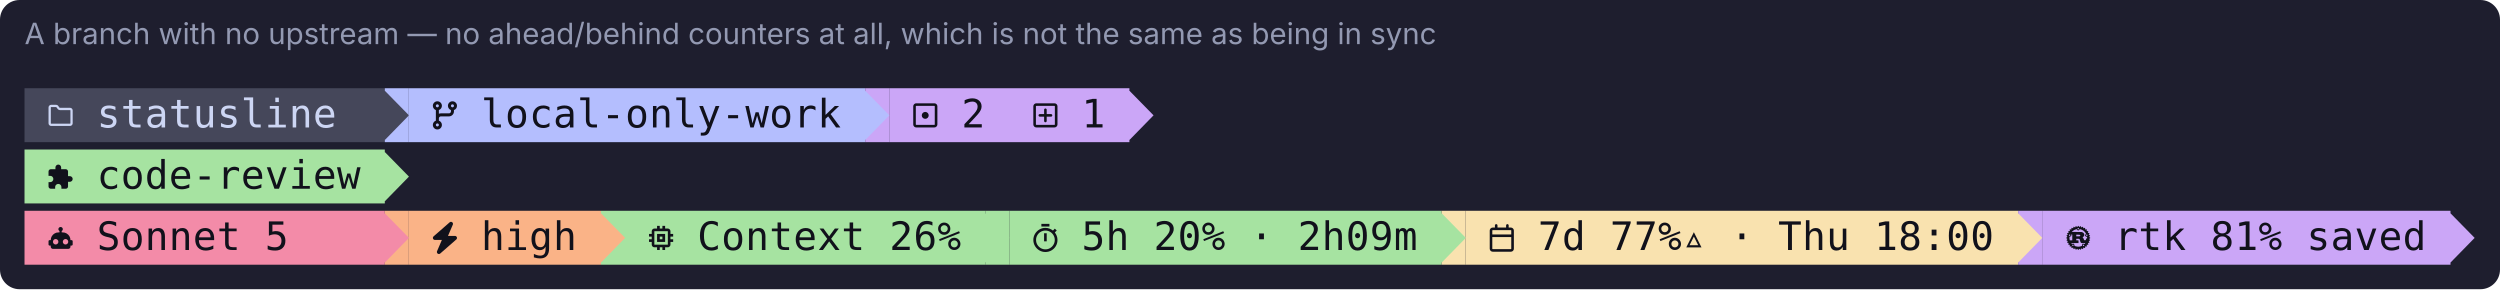
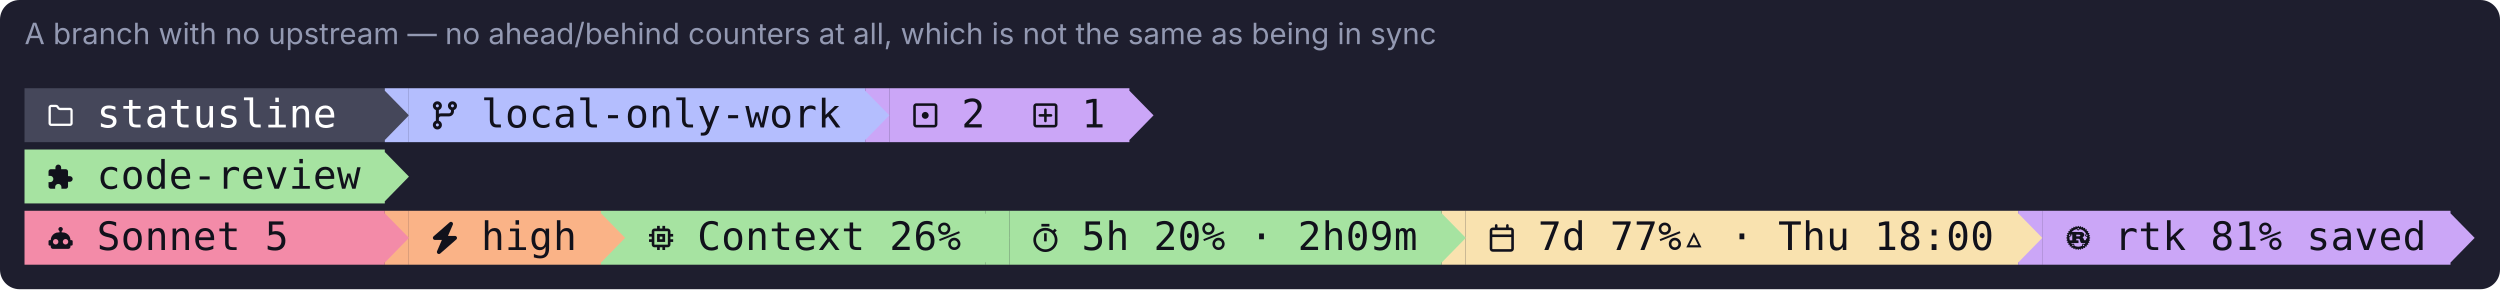
<svg xmlns="http://www.w3.org/2000/svg" width="1020" height="118" viewBox="0 0 1020 118" role="img" aria-label="A branch with no upstream — no ahead/behind counters at all, which is not the same as being in sync">
  <rect width="1020" height="118" rx="8" fill="#1e1e2e" />
  <text x="10" y="18" font-family="-apple-system,Segoe UI,system-ui,sans-serif" font-size="12" fill="#9399b2">A branch with no upstream — no ahead/behind counters at all, which is not the same as being in sync</text>
  <rect x="10.00" y="36" width="147.00" height="22" fill="rgb(69,71,90)" />
-   <path d="M0 994Q0 1048 38.0 1086.0Q76 1124 132 1126H376Q406 1126 434 1112Q462 1098 480 1072L548 982Q554 976 562 976H1068Q1124 976 1162.0 938.0Q1200 900 1200 844V206Q1200 152 1162.0 114.0Q1124 76 1068 74H132Q78 74 38 114Q0 152 0 206ZM132 1012Q124 1012 118 1008Q114 1002 114 994V206Q114 198 118 194Q124 188 132 188H1068Q1076 188 1082 194Q1088 200 1088 206V844Q1088 852 1083.0 857.0Q1078 862 1068 862H562Q532 862 504.0 876.0Q476 890 458 914L390 1006Q384 1012 376 1012Z" fill="rgb(205,214,244)" transform="translate(19.80 52.00) scale(0.00821 -0.00821)" />
-   <text x="44.30" y="52" text-anchor="middle" font-family="ui-monospace,SFMono-Regular,Menlo,Consolas,monospace" font-size="16" fill="rgb(205,214,244)">s</text>
-   <text x="54.10" y="52" text-anchor="middle" font-family="ui-monospace,SFMono-Regular,Menlo,Consolas,monospace" font-size="16" fill="rgb(205,214,244)">t</text>
-   <text x="63.90" y="52" text-anchor="middle" font-family="ui-monospace,SFMono-Regular,Menlo,Consolas,monospace" font-size="16" fill="rgb(205,214,244)">a</text>
-   <text x="73.70" y="52" text-anchor="middle" font-family="ui-monospace,SFMono-Regular,Menlo,Consolas,monospace" font-size="16" fill="rgb(205,214,244)">t</text>
-   <text x="83.50" y="52" text-anchor="middle" font-family="ui-monospace,SFMono-Regular,Menlo,Consolas,monospace" font-size="16" fill="rgb(205,214,244)">u</text>
-   <text x="93.30" y="52" text-anchor="middle" font-family="ui-monospace,SFMono-Regular,Menlo,Consolas,monospace" font-size="16" fill="rgb(205,214,244)">s</text>
-   <text x="103.10" y="52" text-anchor="middle" font-family="ui-monospace,SFMono-Regular,Menlo,Consolas,monospace" font-size="16" fill="rgb(205,214,244)">l</text>
-   <text x="112.90" y="52" text-anchor="middle" font-family="ui-monospace,SFMono-Regular,Menlo,Consolas,monospace" font-size="16" fill="rgb(205,214,244)">i</text>
-   <text x="122.70" y="52" text-anchor="middle" font-family="ui-monospace,SFMono-Regular,Menlo,Consolas,monospace" font-size="16" fill="rgb(205,214,244)">n</text>
-   <text x="132.50" y="52" text-anchor="middle" font-family="ui-monospace,SFMono-Regular,Menlo,Consolas,monospace" font-size="16" fill="rgb(205,214,244)">e</text>
+   <path d="M0 994Q0 1048 38.0 1086.0Q76 1124 132 1126H376Q406 1126 434 1112Q462 1098 480 1072L548 982Q554 976 562 976H1068Q1124 976 1162.0 938.0Q1200 900 1200 844V206Q1200 152 1162.0 114.0Q1124 76 1068 74H132Q78 74 38 114Q0 152 0 206ZM132 1012Q124 1012 118 1008Q114 1002 114 994V206Q114 198 118 194Q124 188 132 188H1068Q1076 188 1082 194Q1088 200 1088 206V844Q1088 852 1083.0 857.0Q1078 862 1068 862H562Q532 862 504.0 876.0Q476 890 458 914L390 1006Q384 1012 376 1012Z" fill="rgb(255,255,255)" transform="translate(19.80 52.00) scale(0.00821 -0.00821)" />
+   <text x="44.30" y="52" text-anchor="middle" font-family="ui-monospace,SFMono-Regular,Menlo,Consolas,monospace" font-size="16" fill="rgb(255,255,255)">s</text>
+   <text x="54.10" y="52" text-anchor="middle" font-family="ui-monospace,SFMono-Regular,Menlo,Consolas,monospace" font-size="16" fill="rgb(255,255,255)">t</text>
+   <text x="63.90" y="52" text-anchor="middle" font-family="ui-monospace,SFMono-Regular,Menlo,Consolas,monospace" font-size="16" fill="rgb(255,255,255)">a</text>
+   <text x="73.70" y="52" text-anchor="middle" font-family="ui-monospace,SFMono-Regular,Menlo,Consolas,monospace" font-size="16" fill="rgb(255,255,255)">t</text>
+   <text x="83.50" y="52" text-anchor="middle" font-family="ui-monospace,SFMono-Regular,Menlo,Consolas,monospace" font-size="16" fill="rgb(255,255,255)">u</text>
+   <text x="93.30" y="52" text-anchor="middle" font-family="ui-monospace,SFMono-Regular,Menlo,Consolas,monospace" font-size="16" fill="rgb(255,255,255)">s</text>
+   <text x="103.10" y="52" text-anchor="middle" font-family="ui-monospace,SFMono-Regular,Menlo,Consolas,monospace" font-size="16" fill="rgb(255,255,255)">l</text>
+   <text x="112.90" y="52" text-anchor="middle" font-family="ui-monospace,SFMono-Regular,Menlo,Consolas,monospace" font-size="16" fill="rgb(255,255,255)">i</text>
+   <text x="122.70" y="52" text-anchor="middle" font-family="ui-monospace,SFMono-Regular,Menlo,Consolas,monospace" font-size="16" fill="rgb(255,255,255)">n</text>
+   <text x="132.50" y="52" text-anchor="middle" font-family="ui-monospace,SFMono-Regular,Menlo,Consolas,monospace" font-size="16" fill="rgb(255,255,255)">e</text>
  <rect x="157.00" y="36" width="9.80" height="22" fill="rgb(180,190,254)" />
  <path d="M-72 1812H13L1200 602L13 -612H-72Z" fill="rgb(69,71,90)" transform="translate(157.00 52.00) scale(0.00821 -0.00821)" />
  <rect x="166.80" y="36" width="186.20" height="22" fill="rgb(180,190,254)" />
  <path d="M750 1076Q750 1168 816.0 1234.0Q882 1300 975.0 1300.0Q1068 1300 1134.0 1234.0Q1200 1168 1200 1076Q1200 1004 1158 944Q1116 886 1049 864V800Q1049 698 976 624Q903 550 800 550H400Q359 550 329 522Q299 492 300 450V338Q366 314 408.0 256.0Q450 198 450 126Q450 32 384.0 -34.0Q318 -100 225 -100Q132 -100 66 -34Q0 32 0 126Q0 198 42.0 256.0Q84 314 150 338V864Q84 888 42.0 946.0Q0 1004 0 1076Q0 1168 66.0 1234.0Q132 1300 225.0 1300.0Q318 1300 384.0 1234.0Q450 1168 450 1076Q450 1004 408.0 946.0Q366 888 300 864V680Q348 700 400 700H800Q841 700 871.0 730.0Q901 760 900 800V864Q834 888 792.0 946.0Q750 1004 750 1076ZM225 1000Q255 1000 277.0 1022.0Q299 1044 300 1076Q300 1106 278.0 1128.0Q256 1150 225.0 1150.0Q194 1150 172.0 1128.0Q150 1106 150.0 1075.0Q150 1044 172.0 1022.0Q194 1000 225 1000ZM975 1000Q1005 1000 1027.0 1022.0Q1049 1044 1049.0 1075.0Q1049 1106 1028 1128Q1006 1150 975.0 1150.0Q944 1150 922.0 1128.0Q900 1106 900.0 1075.0Q900 1044 922.0 1022.0Q944 1000 975 1000ZM225 50Q255 50 277 72Q299 94 300 126Q300 156 278.0 178.0Q256 200 225.0 200.0Q194 200 172.0 178.0Q150 156 150.0 125.0Q150 94 172.0 72.0Q194 50 225 50Z" fill="rgb(17,17,27)" transform="translate(176.60 52.00) scale(0.00821 -0.00821)" />
  <text x="201.10" y="52" text-anchor="middle" font-family="ui-monospace,SFMono-Regular,Menlo,Consolas,monospace" font-size="16" fill="rgb(17,17,27)">l</text>
  <text x="210.90" y="52" text-anchor="middle" font-family="ui-monospace,SFMono-Regular,Menlo,Consolas,monospace" font-size="16" fill="rgb(17,17,27)">o</text>
  <text x="220.70" y="52" text-anchor="middle" font-family="ui-monospace,SFMono-Regular,Menlo,Consolas,monospace" font-size="16" fill="rgb(17,17,27)">c</text>
  <text x="230.50" y="52" text-anchor="middle" font-family="ui-monospace,SFMono-Regular,Menlo,Consolas,monospace" font-size="16" fill="rgb(17,17,27)">a</text>
  <text x="240.30" y="52" text-anchor="middle" font-family="ui-monospace,SFMono-Regular,Menlo,Consolas,monospace" font-size="16" fill="rgb(17,17,27)">l</text>
  <text x="250.10" y="52" text-anchor="middle" font-family="ui-monospace,SFMono-Regular,Menlo,Consolas,monospace" font-size="16" fill="rgb(17,17,27)">-</text>
  <text x="259.90" y="52" text-anchor="middle" font-family="ui-monospace,SFMono-Regular,Menlo,Consolas,monospace" font-size="16" fill="rgb(17,17,27)">o</text>
  <text x="269.70" y="52" text-anchor="middle" font-family="ui-monospace,SFMono-Regular,Menlo,Consolas,monospace" font-size="16" fill="rgb(17,17,27)">n</text>
  <text x="279.50" y="52" text-anchor="middle" font-family="ui-monospace,SFMono-Regular,Menlo,Consolas,monospace" font-size="16" fill="rgb(17,17,27)">l</text>
  <text x="289.30" y="52" text-anchor="middle" font-family="ui-monospace,SFMono-Regular,Menlo,Consolas,monospace" font-size="16" fill="rgb(17,17,27)">y</text>
  <text x="299.10" y="52" text-anchor="middle" font-family="ui-monospace,SFMono-Regular,Menlo,Consolas,monospace" font-size="16" fill="rgb(17,17,27)">-</text>
  <text x="308.90" y="52" text-anchor="middle" font-family="ui-monospace,SFMono-Regular,Menlo,Consolas,monospace" font-size="16" fill="rgb(17,17,27)">w</text>
  <text x="318.70" y="52" text-anchor="middle" font-family="ui-monospace,SFMono-Regular,Menlo,Consolas,monospace" font-size="16" fill="rgb(17,17,27)">o</text>
  <text x="328.50" y="52" text-anchor="middle" font-family="ui-monospace,SFMono-Regular,Menlo,Consolas,monospace" font-size="16" fill="rgb(17,17,27)">r</text>
  <text x="338.30" y="52" text-anchor="middle" font-family="ui-monospace,SFMono-Regular,Menlo,Consolas,monospace" font-size="16" fill="rgb(17,17,27)">k</text>
  <rect x="353.00" y="36" width="9.80" height="22" fill="rgb(203,166,247)" />
  <path d="M-72 1812H13L1200 602L13 -612H-72Z" fill="rgb(180,190,254)" transform="translate(353.00 52.00) scale(0.00821 -0.00821)" />
  <rect x="362.80" y="36" width="98.00" height="22" fill="rgb(203,166,247)" />
  <path d="M1050 1200Q1112 1200 1156 1157Q1200 1113 1200 1050V150Q1200 87 1156 44Q1112 0 1050 0H150Q88 0 44.0 44.0Q0 88 0 150V1050Q0 1113 44.0 1157.0Q88 1201 150 1200ZM150 1072Q142 1072 134 1065Q128 1059 128 1050V150Q128 141 134.0 135.0Q140 129 150 129H1050Q1058 129 1066 135Q1070 141 1070 150V1050Q1070 1059 1066 1065Q1060 1071 1050 1072ZM600 429H596Q524 429 474.0 479.0Q424 529 424.0 600.0Q424 671 474.0 721.0Q524 771 596 771H600Q670 770 719.0 720.0Q768 670 768.0 600.0Q768 530 719.0 480.0Q670 430 600 429Z" fill="rgb(17,17,27)" transform="translate(372.60 52.00) scale(0.00821 -0.00821)" />
  <text x="397.10" y="52" text-anchor="middle" font-family="ui-monospace,SFMono-Regular,Menlo,Consolas,monospace" font-size="16" fill="rgb(17,17,27)">2</text>
  <path d="M150 1200H1050Q1112 1200 1156 1157Q1200 1113 1200 1050V150Q1200 87 1156 44Q1112 0 1050 0H150Q88 0 44.0 44.0Q0 88 0 150V1050Q0 1113 44 1157Q88 1200 150 1200ZM1050 1072H150Q142 1072 134 1065Q128 1059 128 1050V150Q128 141 134.0 135.0Q140 129 150 129H1050Q1058 129 1066 135Q1070 141 1070 150V1050Q1070 1059 1066 1065Q1058 1072 1050 1072ZM664 879V664H878Q904 664 924 646Q942 627 942.0 600.0Q942 573 924 555Q904 536 878 536H664V322Q664 295 645.0 276.0Q626 257 600.0 257.0Q574 257 555.0 276.0Q536 295 536 322V536H322Q296 536 277.0 555.0Q258 574 258.0 600.0Q258 626 276 646Q296 665 322 664H536V879Q536 905 555.0 924.0Q574 943 600.0 943.0Q626 943 645.0 924.0Q664 905 664 879Z" fill="rgb(17,17,27)" transform="translate(421.60 52.00) scale(0.00821 -0.00821)" />
  <text x="446.10" y="52" text-anchor="middle" font-family="ui-monospace,SFMono-Regular,Menlo,Consolas,monospace" font-size="16" fill="rgb(17,17,27)">1</text>
  <path d="M-72 1812H13L1200 602L13 -612H-72Z" fill="rgb(203,166,247)" transform="translate(460.80 52.00) scale(0.00821 -0.00821)" />
  <rect x="10.00" y="61" width="147.00" height="22" fill="rgb(166,227,161)" />
  <path d="M1055 626H969V857Q969 903 935.5 936.5Q902 970 857 970H627V1056Q627 1115 585.5 1157.5Q544 1200 485.0 1200.0Q426 1200 384.5 1157.0Q343 1114 343 1056V970H113Q67 970 33.5 936.5Q0 903 0 857V640H86Q150 640 194.5 594.5Q239 549 239.0 484.5Q239 420 194.5 374.5Q150 329 86 329H0V112Q0 66 33.5 33.0Q67 0 113 0H329V86Q329 150 375.0 194.0Q421 238 485.0 238.0Q549 238 594.5 194.0Q640 150 640 86V0H857Q903 0 936.0 33.5Q969 67 969 112V343H1055Q1114 343 1157.0 384.5Q1200 426 1200.0 484.5Q1200 543 1157.0 584.5Q1114 626 1055 626Z" fill="rgb(17,17,27)" transform="translate(19.80 77.00) scale(0.00821 -0.00821)" />
  <text x="44.30" y="77" text-anchor="middle" font-family="ui-monospace,SFMono-Regular,Menlo,Consolas,monospace" font-size="16" fill="rgb(17,17,27)">c</text>
  <text x="54.10" y="77" text-anchor="middle" font-family="ui-monospace,SFMono-Regular,Menlo,Consolas,monospace" font-size="16" fill="rgb(17,17,27)">o</text>
  <text x="63.90" y="77" text-anchor="middle" font-family="ui-monospace,SFMono-Regular,Menlo,Consolas,monospace" font-size="16" fill="rgb(17,17,27)">d</text>
  <text x="73.70" y="77" text-anchor="middle" font-family="ui-monospace,SFMono-Regular,Menlo,Consolas,monospace" font-size="16" fill="rgb(17,17,27)">e</text>
  <text x="83.50" y="77" text-anchor="middle" font-family="ui-monospace,SFMono-Regular,Menlo,Consolas,monospace" font-size="16" fill="rgb(17,17,27)">-</text>
  <text x="93.30" y="77" text-anchor="middle" font-family="ui-monospace,SFMono-Regular,Menlo,Consolas,monospace" font-size="16" fill="rgb(17,17,27)">r</text>
  <text x="103.10" y="77" text-anchor="middle" font-family="ui-monospace,SFMono-Regular,Menlo,Consolas,monospace" font-size="16" fill="rgb(17,17,27)">e</text>
  <text x="112.90" y="77" text-anchor="middle" font-family="ui-monospace,SFMono-Regular,Menlo,Consolas,monospace" font-size="16" fill="rgb(17,17,27)">v</text>
  <text x="122.70" y="77" text-anchor="middle" font-family="ui-monospace,SFMono-Regular,Menlo,Consolas,monospace" font-size="16" fill="rgb(17,17,27)">i</text>
  <text x="132.50" y="77" text-anchor="middle" font-family="ui-monospace,SFMono-Regular,Menlo,Consolas,monospace" font-size="16" fill="rgb(17,17,27)">e</text>
  <text x="142.30" y="77" text-anchor="middle" font-family="ui-monospace,SFMono-Regular,Menlo,Consolas,monospace" font-size="16" fill="rgb(17,17,27)">w</text>
  <path d="M-72 1812H13L1200 602L13 -612H-72Z" fill="rgb(166,227,161)" transform="translate(157.00 77.00) scale(0.00821 -0.00821)" />
  <rect x="10.00" y="86" width="147.00" height="22" fill="rgb(243,139,168)" />
  <path d="M600 1144Q646 1144 678.0 1112.0Q710 1080 710 1037Q710 1006 694.0 980.5Q678 955 654 943V874H710Q812 874 900.0 821.5Q988 769 1039.0 682.0Q1090 595 1090 490H1144Q1166 490 1183.0 475.0Q1200 460 1200 437V274Q1200 251 1183.0 235.5Q1166 220 1144 220H1090V164Q1090 120 1058.0 88.0Q1026 56 980 56H220Q174 56 142.0 88.0Q110 120 110 164V220H56Q34 220 17.0 235.0Q0 250 0 274V437Q0 460 16.0 475.0Q32 490 56 490H110Q110 595 161.0 682.0Q212 769 300.0 821.5Q388 874 490 874H546V943Q522 956 506.0 981.0Q490 1006 490 1037Q490 1081 522.0 1112.5Q554 1144 600 1144ZM354 546Q298 546 259.0 505.5Q220 465 220.0 409.0Q220 353 259.0 313.5Q298 274 354.0 274.0Q410 274 450.0 313.5Q490 353 490.0 409.0Q490 465 450.0 505.5Q410 546 354 546ZM846 546Q790 546 750.0 505.5Q710 465 710.0 409.0Q710 353 749.0 313.5Q788 274 844.0 274.0Q900 274 940.0 313.5Q980 353 980.0 409.0Q980 465 941.0 505.5Q902 546 846 546Z" fill="rgb(17,17,27)" transform="translate(19.80 102.00) scale(0.00821 -0.00821)" />
  <text x="44.30" y="102" text-anchor="middle" font-family="ui-monospace,SFMono-Regular,Menlo,Consolas,monospace" font-size="16" fill="rgb(17,17,27)">S</text>
  <text x="54.10" y="102" text-anchor="middle" font-family="ui-monospace,SFMono-Regular,Menlo,Consolas,monospace" font-size="16" fill="rgb(17,17,27)">o</text>
  <text x="63.90" y="102" text-anchor="middle" font-family="ui-monospace,SFMono-Regular,Menlo,Consolas,monospace" font-size="16" fill="rgb(17,17,27)">n</text>
  <text x="73.70" y="102" text-anchor="middle" font-family="ui-monospace,SFMono-Regular,Menlo,Consolas,monospace" font-size="16" fill="rgb(17,17,27)">n</text>
  <text x="83.50" y="102" text-anchor="middle" font-family="ui-monospace,SFMono-Regular,Menlo,Consolas,monospace" font-size="16" fill="rgb(17,17,27)">e</text>
  <text x="93.30" y="102" text-anchor="middle" font-family="ui-monospace,SFMono-Regular,Menlo,Consolas,monospace" font-size="16" fill="rgb(17,17,27)">t</text>
  <text x="112.90" y="102" text-anchor="middle" font-family="ui-monospace,SFMono-Regular,Menlo,Consolas,monospace" font-size="16" fill="rgb(17,17,27)">5</text>
  <rect x="157.00" y="86" width="9.80" height="22" fill="rgb(250,179,135)" />
  <path d="M-72 1812H13L1200 602L13 -612H-72Z" fill="rgb(243,139,168)" transform="translate(157.00 102.00) scale(0.00821 -0.00821)" />
  <rect x="166.80" y="86" width="78.40" height="22" fill="rgb(250,179,135)" />
  <path d="M993 1260 753 700H1101Q1131 700 1156.0 682.0Q1181 664 1193.0 635.0Q1205 606 1197 575Q1189 545 1167 525L367 -175Q339 -198 307 -200Q273 -202 243 -181Q215 -161 205 -126Q195 -92 209 -60L449 501H101Q71 501 45 518Q19 536 9 566Q-3 595 5.0 625.0Q13 655 35 676L835 1375Q861 1398 895.0 1400.0Q929 1402 959 1381Q987 1361 997 1327Q1007 1292 993 1260Z" fill="rgb(17,17,27)" transform="translate(176.60 102.00) scale(0.00821 -0.00821)" />
  <text x="201.10" y="102" text-anchor="middle" font-family="ui-monospace,SFMono-Regular,Menlo,Consolas,monospace" font-size="16" fill="rgb(17,17,27)">h</text>
  <text x="210.90" y="102" text-anchor="middle" font-family="ui-monospace,SFMono-Regular,Menlo,Consolas,monospace" font-size="16" fill="rgb(17,17,27)">i</text>
  <text x="220.70" y="102" text-anchor="middle" font-family="ui-monospace,SFMono-Regular,Menlo,Consolas,monospace" font-size="16" fill="rgb(17,17,27)">g</text>
  <text x="230.50" y="102" text-anchor="middle" font-family="ui-monospace,SFMono-Regular,Menlo,Consolas,monospace" font-size="16" fill="rgb(17,17,27)">h</text>
  <rect x="245.20" y="86" width="9.80" height="22" fill="rgb(166,227,161)" />
  <path d="M-72 1812H13L1200 602L13 -612H-72Z" fill="rgb(250,179,135)" transform="translate(245.20 102.00) scale(0.00821 -0.00821)" />
  <rect x="255.00" y="86" width="147.00" height="22" fill="rgb(166,227,161)" />
  <path d="M935 266H265V935H935ZM1200 666V800H1065V935Q1065 988 1026.0 1027.0Q987 1066 935 1066H800Q800 1065 800 1200H665V1066H534Q534 1065 534 1200H400V1066H265Q212 1066 173.5 1027.0Q135 988 135 935V800H0V666H135V534H0Q0 535 0 401H135V266Q135 213 174.0 174.0Q213 135 265 135H400V0H534V135H665V0H800V135H935Q988 135 1026.5 174.0Q1065 213 1065 266V401H1200V534H1065V666ZM665 534H534V666H665ZM800 800H400Q400 801 400 401H800Z" fill="rgb(17,17,27)" transform="translate(264.80 102.00) scale(0.00821 -0.00821)" />
  <text x="289.30" y="102" text-anchor="middle" font-family="ui-monospace,SFMono-Regular,Menlo,Consolas,monospace" font-size="16" fill="rgb(17,17,27)">C</text>
  <text x="299.10" y="102" text-anchor="middle" font-family="ui-monospace,SFMono-Regular,Menlo,Consolas,monospace" font-size="16" fill="rgb(17,17,27)">o</text>
  <text x="308.90" y="102" text-anchor="middle" font-family="ui-monospace,SFMono-Regular,Menlo,Consolas,monospace" font-size="16" fill="rgb(17,17,27)">n</text>
  <text x="318.70" y="102" text-anchor="middle" font-family="ui-monospace,SFMono-Regular,Menlo,Consolas,monospace" font-size="16" fill="rgb(17,17,27)">t</text>
  <text x="328.50" y="102" text-anchor="middle" font-family="ui-monospace,SFMono-Regular,Menlo,Consolas,monospace" font-size="16" fill="rgb(17,17,27)">e</text>
  <text x="338.30" y="102" text-anchor="middle" font-family="ui-monospace,SFMono-Regular,Menlo,Consolas,monospace" font-size="16" fill="rgb(17,17,27)">x</text>
  <text x="348.10" y="102" text-anchor="middle" font-family="ui-monospace,SFMono-Regular,Menlo,Consolas,monospace" font-size="16" fill="rgb(17,17,27)">t</text>
  <text x="367.70" y="102" text-anchor="middle" font-family="ui-monospace,SFMono-Regular,Menlo,Consolas,monospace" font-size="16" fill="rgb(17,17,27)">2</text>
  <text x="377.50" y="102" text-anchor="middle" font-family="ui-monospace,SFMono-Regular,Menlo,Consolas,monospace" font-size="16" fill="rgb(17,17,27)">6</text>
  <text x="387.30" y="102" text-anchor="middle" font-family="ui-monospace,SFMono-Regular,Menlo,Consolas,monospace" font-size="16" fill="rgb(17,17,27)">%</text>
  <rect x="402.00" y="86" width="9.80" height="22" fill="rgb(166,227,161)" />
  <path d="M-72 1812H13L1200 602L13 -612H-72Z" fill="rgb(166,227,161)" transform="translate(402.00 102.00) scale(0.00821 -0.00821)" />
  <rect x="411.80" y="86" width="176.40" height="22" fill="rgb(166,227,161)" />
  <path d="M600 32Q472 32 365.5 96.0Q259 160 197.0 266.0Q135 372 135.0 499.0Q135 626 197.0 733.0Q259 840 365.5 903.0Q472 966 600.0 966.0Q728 966 834.0 903.0Q940 840 1002.5 733.0Q1065 626 1065.0 499.0Q1065 372 1002.5 266.0Q940 160 834.0 96.0Q728 32 600 32ZM1068 872 1163 970Q1116 1022 1068 1062L975 966Q897 1028 800.0 1064.0Q703 1100 600 1100Q438 1100 300.5 1019.0Q163 938 81.5 800.0Q0 662 0.0 500.0Q0 338 81.5 199.0Q163 60 300.0 -20.0Q437 -100 599.5 -100.0Q762 -100 901.0 -20.0Q1040 60 1120.0 197.0Q1200 334 1200 500Q1200 602 1165.0 698.0Q1130 794 1068 872ZM534 430H665V832H534ZM800 1300H400V1166H800Z" fill="rgb(17,17,27)" transform="translate(421.60 102.00) scale(0.00821 -0.00821)" />
  <text x="446.10" y="102" text-anchor="middle" font-family="ui-monospace,SFMono-Regular,Menlo,Consolas,monospace" font-size="16" fill="rgb(17,17,27)">5</text>
  <text x="455.90" y="102" text-anchor="middle" font-family="ui-monospace,SFMono-Regular,Menlo,Consolas,monospace" font-size="16" fill="rgb(17,17,27)">h</text>
  <text x="475.50" y="102" text-anchor="middle" font-family="ui-monospace,SFMono-Regular,Menlo,Consolas,monospace" font-size="16" fill="rgb(17,17,27)">2</text>
  <text x="485.30" y="102" text-anchor="middle" font-family="ui-monospace,SFMono-Regular,Menlo,Consolas,monospace" font-size="16" fill="rgb(17,17,27)">0</text>
  <text x="495.10" y="102" text-anchor="middle" font-family="ui-monospace,SFMono-Regular,Menlo,Consolas,monospace" font-size="16" fill="rgb(17,17,27)">%</text>
  <text x="514.70" y="102" text-anchor="middle" font-family="ui-monospace,SFMono-Regular,Menlo,Consolas,monospace" font-size="16" fill="rgb(17,17,27)">·</text>
  <text x="534.30" y="102" text-anchor="middle" font-family="ui-monospace,SFMono-Regular,Menlo,Consolas,monospace" font-size="16" fill="rgb(17,17,27)">2</text>
  <text x="544.10" y="102" text-anchor="middle" font-family="ui-monospace,SFMono-Regular,Menlo,Consolas,monospace" font-size="16" fill="rgb(17,17,27)">h</text>
  <text x="553.90" y="102" text-anchor="middle" font-family="ui-monospace,SFMono-Regular,Menlo,Consolas,monospace" font-size="16" fill="rgb(17,17,27)">0</text>
  <text x="563.70" y="102" text-anchor="middle" font-family="ui-monospace,SFMono-Regular,Menlo,Consolas,monospace" font-size="16" fill="rgb(17,17,27)">9</text>
  <text x="573.50" y="102" text-anchor="middle" font-family="ui-monospace,SFMono-Regular,Menlo,Consolas,monospace" font-size="16" fill="rgb(17,17,27)">m</text>
  <rect x="588.20" y="86" width="9.80" height="22" fill="rgb(249,226,175)" />
  <path d="M-72 1812H13L1200 602L13 -612H-72Z" fill="rgb(166,227,161)" transform="translate(588.20 102.00) scale(0.00821 -0.00821)" />
  <rect x="598.00" y="86" width="225.40" height="22" fill="rgb(249,226,175)" />
  <path d="M387 1222V1115H815V1222Q815 1249 835 1267Q853 1286 879.0 1286.0Q905 1286 924.0 1267.0Q943 1248 943 1222V1115H1051Q1113 1115 1157.0 1071.0Q1201 1027 1201 965V64Q1201 1 1157 -42Q1113 -86 1051 -85H151Q89 -85 45 -42Q1 2 1 64V965Q1 1028 45 1071Q89 1115 151 1115H259V1222Q259 1249 277 1267Q297 1286 323.0 1286.0Q349 1286 368.0 1267.0Q387 1248 387 1222ZM129 643V64Q129 55 135.0 49.0Q141 43 151 43H1051Q1059 43 1067 49Q1071 55 1071 64V643ZM1051 986H151Q143 986 135 980Q129 974 129 965V771H1071V965Q1071 974 1067 980Q1059 986 1051 986Z" fill="rgb(17,17,27)" transform="translate(607.80 102.00) scale(0.00821 -0.00821)" />
  <text x="632.30" y="102" text-anchor="middle" font-family="ui-monospace,SFMono-Regular,Menlo,Consolas,monospace" font-size="16" fill="rgb(17,17,27)">7</text>
  <text x="642.10" y="102" text-anchor="middle" font-family="ui-monospace,SFMono-Regular,Menlo,Consolas,monospace" font-size="16" fill="rgb(17,17,27)">d</text>
  <text x="661.70" y="102" text-anchor="middle" font-family="ui-monospace,SFMono-Regular,Menlo,Consolas,monospace" font-size="16" fill="rgb(17,17,27)">7</text>
  <text x="671.50" y="102" text-anchor="middle" font-family="ui-monospace,SFMono-Regular,Menlo,Consolas,monospace" font-size="16" fill="rgb(17,17,27)">7</text>
  <text x="681.30" y="102" text-anchor="middle" font-family="ui-monospace,SFMono-Regular,Menlo,Consolas,monospace" font-size="16" fill="rgb(17,17,27)">%</text>
  <text x="691.10" y="102" text-anchor="middle" font-family="ui-monospace,SFMono-Regular,Menlo,Consolas,monospace" font-size="16" fill="rgb(17,17,27)">▵</text>
  <text x="710.70" y="102" text-anchor="middle" font-family="ui-monospace,SFMono-Regular,Menlo,Consolas,monospace" font-size="16" fill="rgb(17,17,27)">·</text>
  <text x="730.30" y="102" text-anchor="middle" font-family="ui-monospace,SFMono-Regular,Menlo,Consolas,monospace" font-size="16" fill="rgb(17,17,27)">T</text>
  <text x="740.10" y="102" text-anchor="middle" font-family="ui-monospace,SFMono-Regular,Menlo,Consolas,monospace" font-size="16" fill="rgb(17,17,27)">h</text>
  <text x="749.90" y="102" text-anchor="middle" font-family="ui-monospace,SFMono-Regular,Menlo,Consolas,monospace" font-size="16" fill="rgb(17,17,27)">u</text>
  <text x="769.50" y="102" text-anchor="middle" font-family="ui-monospace,SFMono-Regular,Menlo,Consolas,monospace" font-size="16" fill="rgb(17,17,27)">1</text>
  <text x="779.30" y="102" text-anchor="middle" font-family="ui-monospace,SFMono-Regular,Menlo,Consolas,monospace" font-size="16" fill="rgb(17,17,27)">8</text>
  <text x="789.10" y="102" text-anchor="middle" font-family="ui-monospace,SFMono-Regular,Menlo,Consolas,monospace" font-size="16" fill="rgb(17,17,27)">:</text>
  <text x="798.90" y="102" text-anchor="middle" font-family="ui-monospace,SFMono-Regular,Menlo,Consolas,monospace" font-size="16" fill="rgb(17,17,27)">0</text>
  <text x="808.70" y="102" text-anchor="middle" font-family="ui-monospace,SFMono-Regular,Menlo,Consolas,monospace" font-size="16" fill="rgb(17,17,27)">0</text>
  <rect x="823.40" y="86" width="9.80" height="22" fill="rgb(203,166,247)" />
  <path d="M-72 1812H13L1200 602L13 -612H-72Z" fill="rgb(249,226,175)" transform="translate(823.40 102.00) scale(0.00821 -0.00821)" />
  <rect x="833.20" y="86" width="166.60" height="22" fill="rgb(203,166,247)" />
  <path d="M600 1200Q604 1200 609 1198Q613 1196 630 1170Q647 1142 653 1140Q660 1140 683 1164Q707 1188 714 1188Q722 1188 726.0 1184.0Q730 1180 735 1166Q743 1148 747 1136Q752 1124 758 1120Q763 1118 768.0 1121.0Q773 1124 791 1138Q817 1156 824 1156Q833 1156 837 1150Q841 1142 845 1116Q850 1084 857 1080Q861 1078 866 1078Q872 1080 892 1090Q921 1104 926.0 1104.0Q931 1104 937 1096L943 1090L941 1056L939 1024L946 1020Q951 1016 980 1024Q1005 1028 1012.0 1028.0Q1019 1028 1024.0 1023.0Q1029 1018 1029.0 1012.0Q1029 1006 1023 980Q1018 958 1017 954Q1017 950 1020 946Q1025 940 1059 940Q1092 942 1097.0 937.0Q1102 932 1100.0 922.0Q1098 912 1089 890Q1077 864 1077 862Q1077 856 1084 852Q1091 848 1114 846Q1142 840 1148 838Q1155 834 1155 824Q1155 816 1137 790Q1123 770 1121 764Q1119 758 1124.0 753.0Q1129 748 1153 740Q1188 726 1190.0 717.0Q1192 708 1165 684Q1147 666 1143 660Q1140 654 1144.0 649.0Q1148 644 1169 630Q1201 610 1201 600Q1201 590 1168 570Q1148 558 1144 552Q1140 548 1143.0 542.0Q1146 536 1165 518Q1192 492 1190.0 482.0Q1188 472 1152 460Q1122 448 1120.0 442.0Q1118 436 1137 410Q1163 374 1151 364Q1148 362 1115 356Q1092 352 1084.0 349.0Q1076 346 1077 338Q1077 336 1089 310Q1100 288 1101 280Q1103 272 1097 264Q1092 260 1058 260Q1023 260 1019.0 256.0Q1015 252 1023 220Q1029 194 1029.0 188.0Q1029 182 1025 176Q1020 172 1012 172Q1004 172 978 178Q955 182 952.0 182.0Q949 182 944 180Q939 176 941 144L943 110L937 104Q932 98 925 98Q922 98 891 110Q862 124 857 120Q851 118 846 88Q842 62 838 52Q834 44 824 44Q817 44 792 62Q763 84 754 78Q752 76 740 48Q729 20 726 16Q722 12 714.0 12.0Q706 12 683 36Q660 60 653.0 59.0Q646 58 630 32Q611 0 601.0 0.0Q591 0 572 30Q555 58 548 60Q541 62 519 38Q502 18 495 14Q488 10 480 14Q474 16 462 46Q451 76 447 78Q442 82 434 78Q427 76 409 62Q384 44 377 44Q368 44 364 52Q360 60 356 86Q351 118 345 122Q339 124 310 110Q279 98 276 98Q271 98 265 104Q260 110 260 114Q260 118 260 144L262 178L256 182Q251 184 223 178Q185 168 177 176Q172 180 172 188Q172 196 178 220Q186 250 182 254Q178 260 143 260Q106 260 101.0 268.0Q96 276 112 310Q124 336 124 338Q124 344 117 348Q110 352 87 356Q60 360 53.0 363.0Q46 366 46 376Q46 384 64.0 411.0Q82 438 81 444Q79 450 48 460Q13 474 11.0 483.0Q9 492 36 516Q54 534 58.0 541.0Q62 548 58 552Q54 556 35 568Q10 584 5 588Q1 592 2 602Q3 610 6.0 613.0Q9 616 32 628Q60 646 60.0 653.0Q60 660 36 684Q9 708 11.0 717.0Q13 726 48 740Q79 752 81 758Q83 764 64 790Q49 812 47 820Q44 830 50 836Q55 840 57 840L62 842Q66 842 74.0 843.0Q82 844 89 846Q111 848 117 852Q124 854 124 862Q124 866 112 892Q97 926 102 934Q107 942 145 940Q177 940 182 946Q186 950 184 954Q184 956 183.0 961.0Q182 966 180 972Q178 980 177 988L170 1016L175 1022Q180 1028 189 1028Q197 1028 221 1024Q249 1016 256 1020L262 1024L260 1056Q259 1082 260 1088Q260 1092 265 1096Q271 1102 276 1104Q278 1104 310 1090Q340 1076 345.0 1079.0Q350 1082 356 1116Q360 1142 364.0 1150.0Q368 1158 377 1156Q383 1156 410.0 1137.0Q437 1118 442 1120Q447 1122 450 1126Q453 1130 462 1156Q472 1184 476 1186Q481 1188 487 1188Q494 1188 518 1164Q540 1140 547.0 1141.0Q554 1142 571 1170Q588 1196 592 1198Q595 1200 600 1200ZM600 1094Q585 1094 574 1084Q557 1068 567 1046Q576 1024 600.0 1024.0Q624 1024 632.0 1048.0Q640 1072 620 1088Q611 1094 600 1094ZM517 1036 495 1030Q399 1006 323 944Q276 902 276 900Q276 898 516 896Q692 896 727 896Q762 896 775 892Q834 878 870.0 836.0Q906 794 902 742Q898 688 836 642Q816 628 816.0 626.0Q816 624 831 610Q866 582 880 526Q885 502 890 498Q902 484 925.0 482.0Q948 480 965 492Q985 504 986 538Q988 564 990 568Q992 572 1013 572H1037L1039 578Q1041 586 1040 606Q1040 626 1038 636L1037 648L994 666Q952 686 948 688Q937 698 937 714Q937 722 960 772L982 822L977 830Q959 862 923.0 901.0Q887 940 857 962Q823 986 773.0 1008.0Q723 1030 693 1034H680L650 1006Q620 978 610 972Q599 966 586 970Q578 976 549 1004ZM173 772Q155 770 144.0 752.0Q133 734 144 716Q154 700 174.0 700.0Q194 700 204 718Q210 730 206 744Q203 760 192 766Q184 772 173 772ZM1026 770Q1015 770 1008 766Q988 756 989.0 734.0Q990 712 1010 702Q1029 694 1045 706Q1061 718 1060.0 735.0Q1059 752 1042 764V766Q1036 770 1026 770ZM242 764 248 750Q258 728 259.0 717.0Q260 706 253 696Q249 690 207 670L164 652L162 626Q158 568 174 504L178 482H303V624V764ZM501 762V678L583 680Q644 680 656.0 681.0Q668 682 677 686Q702 696 702 718Q702 748 661 758Q647 762 574 762ZM501 558V480H555Q608 480 611.0 477.0Q614 474 614 408L613 344H431Q249 344 249 342Q249 340 267.0 320.0Q285 300 286 300Q289 300 322 306Q359 314 372.0 313.0Q385 312 393 300Q397 296 405 256Q407 246 409.0 235.0Q411 224 413 220Q415 214 414 212Q416 200 468.0 185.0Q520 170 568 166Q629 162 689 174Q734 182 773 202L782 204L791 248Q802 300 813.0 308.0Q824 316 872 306Q881 304 892.0 302.0Q903 300 909 298L914 296Q915 296 934 318Q952 340 952 342Q952 344 857 344Q766 344 752 348Q744 352 730 366Q717 382 710.0 397.0Q703 412 696 446Q681 514 670 530Q658 550 634 556Q627 558 564 558ZM335 268Q323 268 317 262Q295 248 301 224Q308 198 334 198Q359 198 367 224Q375 250 354 262Q345 268 335 268ZM864 266Q841 266 832 246Q823 228 834 212Q846 196 863.0 196.0Q880 196 894 214Q900 226 897.0 239.0Q894 252 884 260Q875 266 864 266Z" fill="rgb(17,17,27)" transform="translate(843.00 102.00) scale(0.00821 -0.00821)" />
  <text x="867.50" y="102" text-anchor="middle" font-family="ui-monospace,SFMono-Regular,Menlo,Consolas,monospace" font-size="16" fill="rgb(17,17,27)">r</text>
  <text x="877.30" y="102" text-anchor="middle" font-family="ui-monospace,SFMono-Regular,Menlo,Consolas,monospace" font-size="16" fill="rgb(17,17,27)">t</text>
  <text x="887.10" y="102" text-anchor="middle" font-family="ui-monospace,SFMono-Regular,Menlo,Consolas,monospace" font-size="16" fill="rgb(17,17,27)">k</text>
  <text x="906.70" y="102" text-anchor="middle" font-family="ui-monospace,SFMono-Regular,Menlo,Consolas,monospace" font-size="16" fill="rgb(17,17,27)">8</text>
  <text x="916.50" y="102" text-anchor="middle" font-family="ui-monospace,SFMono-Regular,Menlo,Consolas,monospace" font-size="16" fill="rgb(17,17,27)">1</text>
  <text x="926.30" y="102" text-anchor="middle" font-family="ui-monospace,SFMono-Regular,Menlo,Consolas,monospace" font-size="16" fill="rgb(17,17,27)">%</text>
  <text x="945.90" y="102" text-anchor="middle" font-family="ui-monospace,SFMono-Regular,Menlo,Consolas,monospace" font-size="16" fill="rgb(17,17,27)">s</text>
  <text x="955.70" y="102" text-anchor="middle" font-family="ui-monospace,SFMono-Regular,Menlo,Consolas,monospace" font-size="16" fill="rgb(17,17,27)">a</text>
  <text x="965.50" y="102" text-anchor="middle" font-family="ui-monospace,SFMono-Regular,Menlo,Consolas,monospace" font-size="16" fill="rgb(17,17,27)">v</text>
  <text x="975.30" y="102" text-anchor="middle" font-family="ui-monospace,SFMono-Regular,Menlo,Consolas,monospace" font-size="16" fill="rgb(17,17,27)">e</text>
  <text x="985.10" y="102" text-anchor="middle" font-family="ui-monospace,SFMono-Regular,Menlo,Consolas,monospace" font-size="16" fill="rgb(17,17,27)">d</text>
  <path d="M-72 1812H13L1200 602L13 -612H-72Z" fill="rgb(203,166,247)" transform="translate(999.80 102.00) scale(0.00821 -0.00821)" />
</svg>
